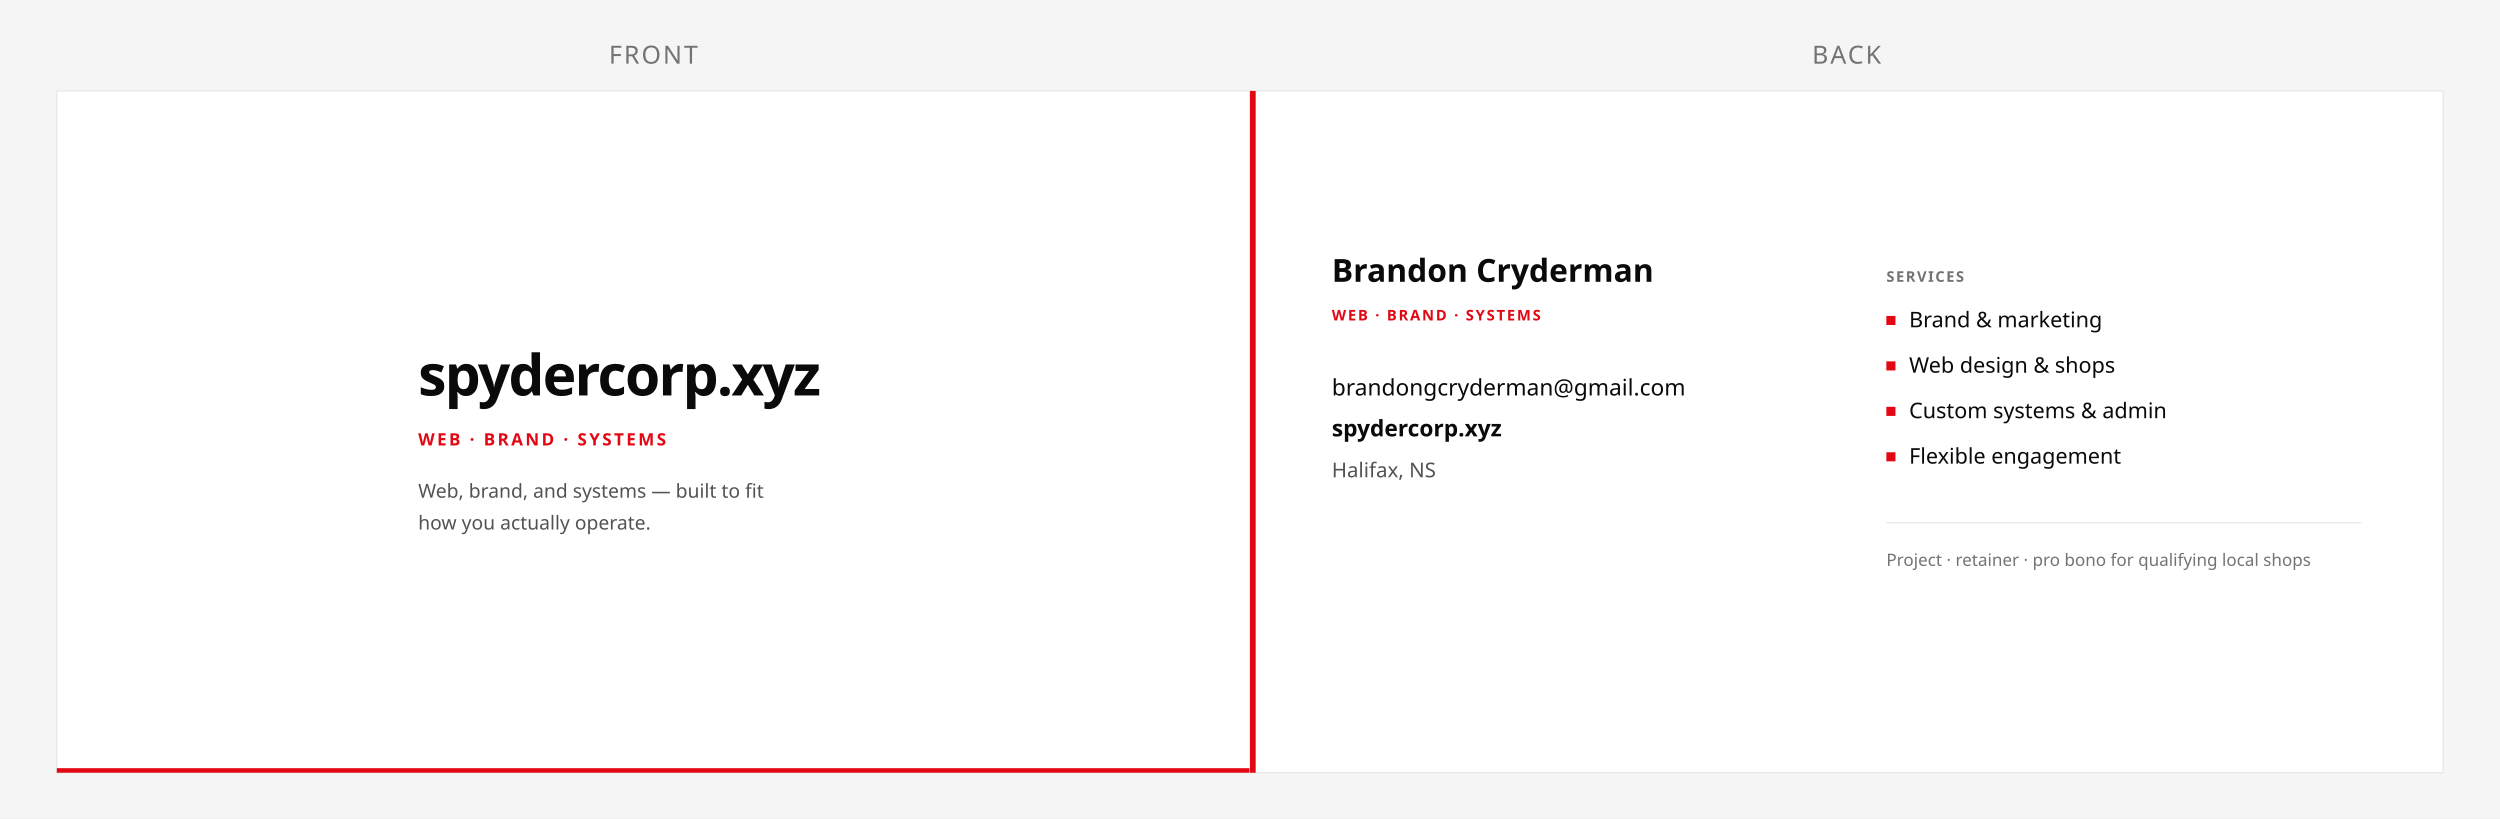
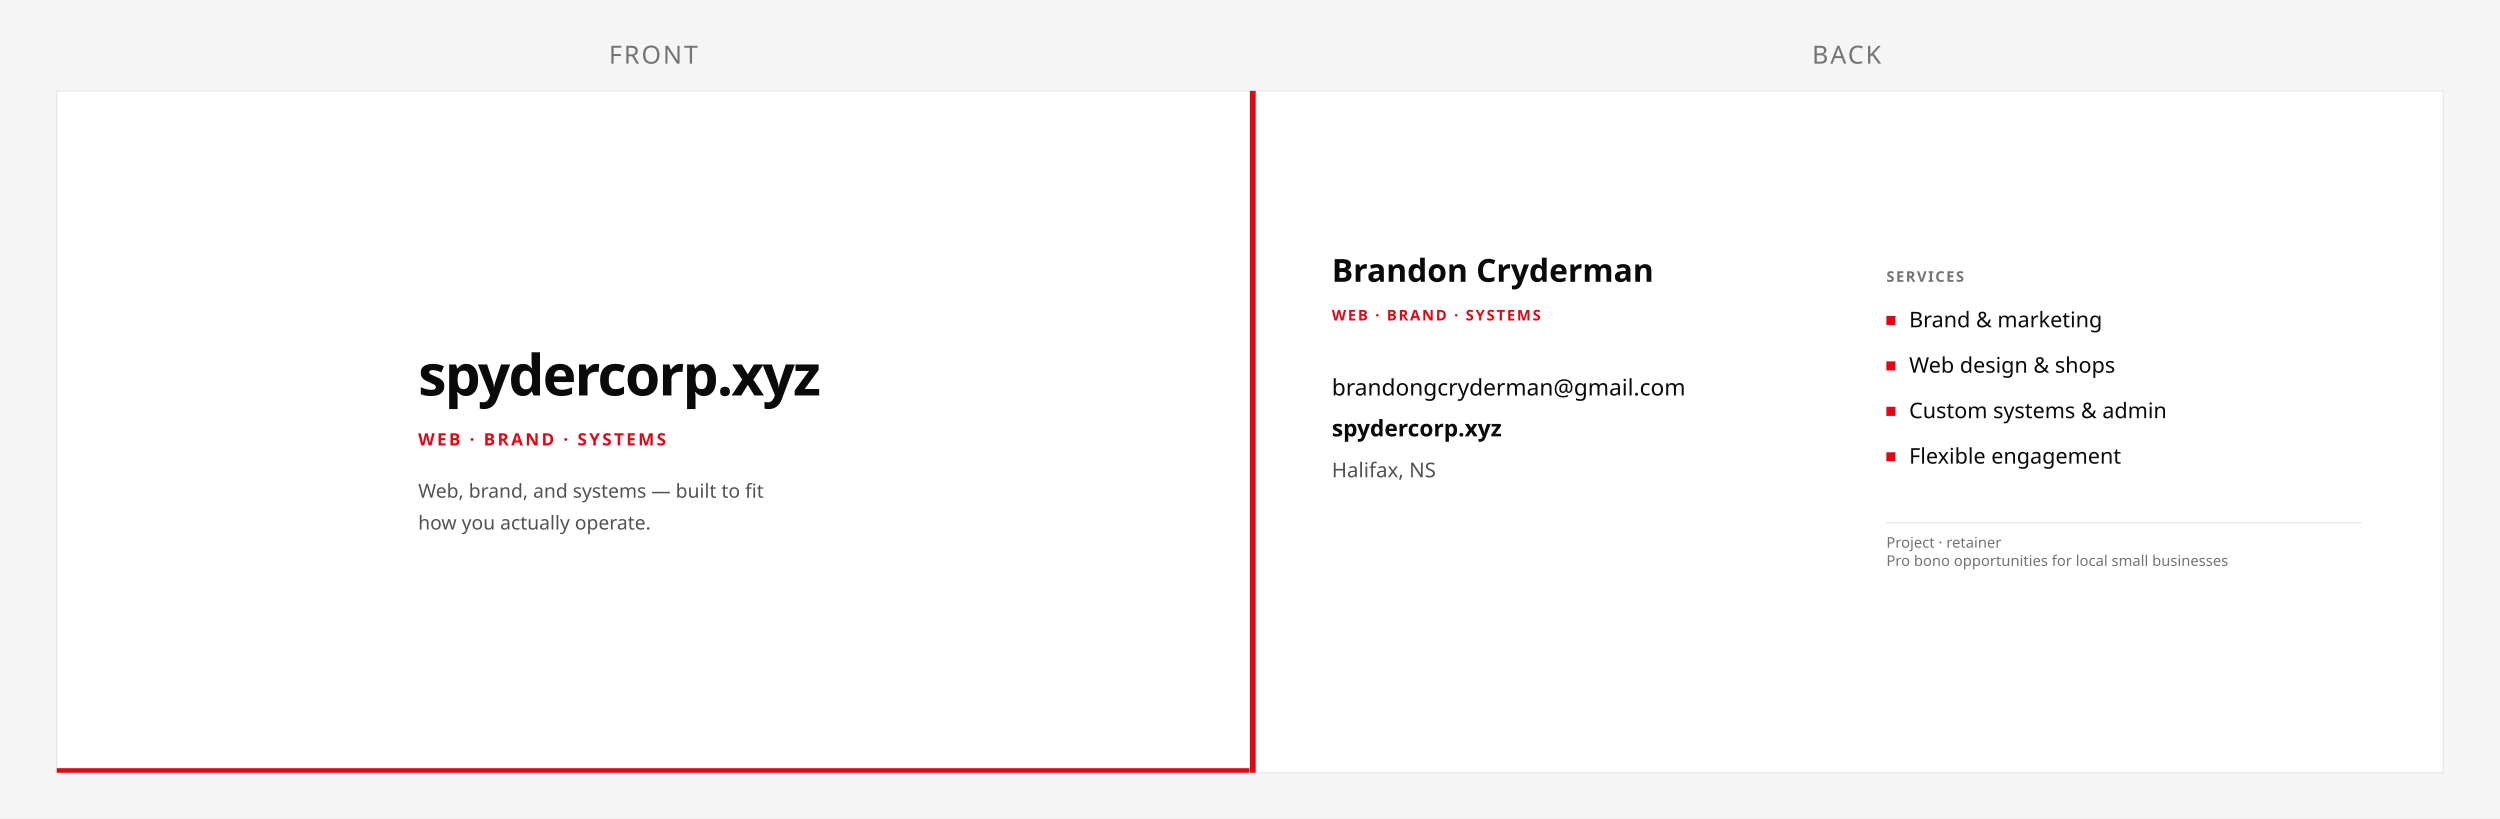
<svg xmlns="http://www.w3.org/2000/svg" width="2200" height="720" viewBox="0 0 2200 720">
  <rect width="2200" height="720" fill="#f5f5f5" />
  <text x="575" y="56" text-anchor="middle" font-family="system-ui, sans-serif" font-size="22" fill="#737373" letter-spacing="0.08em">FRONT</text>
  <text x="1625" y="56" text-anchor="middle" font-family="system-ui, sans-serif" font-size="22" fill="#737373" letter-spacing="0.08em">BACK</text>
  <g transform="translate(50 80)">
    <rect width="1050" height="600" fill="#ffffff" stroke="#e5e5e5" stroke-width="1" />
    <rect x="0" y="596" width="1050" height="4" fill="#e30613" />
    <g transform="translate(64 78) scale(2.35)" />
    <g font-family="system-ui, sans-serif">
      <text x="318" y="268" font-size="50" font-weight="700" fill="#0a0a0a" letter-spacing="-0.03em">spydercorp.xyz</text>
      <text x="318" y="312" font-size="15" font-weight="600" fill="#e30613" letter-spacing="0.14em">WEB · BRAND · SYSTEMS</text>
      <text x="318" y="358" font-size="17" fill="#525252">Web, brand, and systems — built to fit</text>
      <text x="318" y="386" font-size="17" fill="#525252">how you actually operate.</text>
    </g>
  </g>
  <g transform="translate(1100 80)">
    <rect width="1050" height="600" fill="#ffffff" stroke="#e5e5e5" stroke-width="1" />
    <rect x="0" y="0" width="5" height="600" fill="#e30613" />
    <g font-family="system-ui, sans-serif">
      <text x="72" y="168" font-size="28" font-weight="700" fill="#0a0a0a">Brandon Cryderman</text>
      <text x="72" y="202" font-size="13" font-weight="600" fill="#e30613" letter-spacing="0.12em">WEB · BRAND · SYSTEMS</text>
      <text x="72" y="268" font-size="20" fill="#0a0a0a">brandongcryderman@gmail.com</text>
      <text x="72" y="304" font-size="20" font-weight="600" fill="#0a0a0a">spydercorp.xyz</text>
      <text x="72" y="340" font-size="18" fill="#525252">Halifax, NS</text>
      <text x="560" y="168" font-size="13" font-weight="600" fill="#737373" letter-spacing="0.1em">SERVICES</text>
      <rect x="560" y="198" width="8" height="8" fill="#e30613" />
      <text x="580" y="208" font-size="19" fill="#0a0a0a">Brand &amp; marketing</text>
      <rect x="560" y="238" width="8" height="8" fill="#e30613" />
      <text x="580" y="248" font-size="19" fill="#0a0a0a">Web design &amp; shops</text>
      <rect x="560" y="278" width="8" height="8" fill="#e30613" />
      <text x="580" y="288" font-size="19" fill="#0a0a0a">Custom systems &amp; admin</text>
      <rect x="560" y="318" width="8" height="8" fill="#e30613" />
      <text x="580" y="328" font-size="19" fill="#0a0a0a">Flexible engagement</text>
      <line x1="560" y1="380" x2="978" y2="380" stroke="#e5e5e5" />
-       <text x="560" y="418" font-size="15" fill="#737373">Project · retainer · pro bono for qualifying local shops</text>
+       <text x="560" y="402" font-size="13" fill="#737373">Project · retainer</text>
+       <text x="560" y="418" font-size="13" fill="#737373">Pro bono opportunities for local small businesses</text>
    </g>
    <g transform="translate(900 468) scale(0.72)" />
  </g>
</svg>
